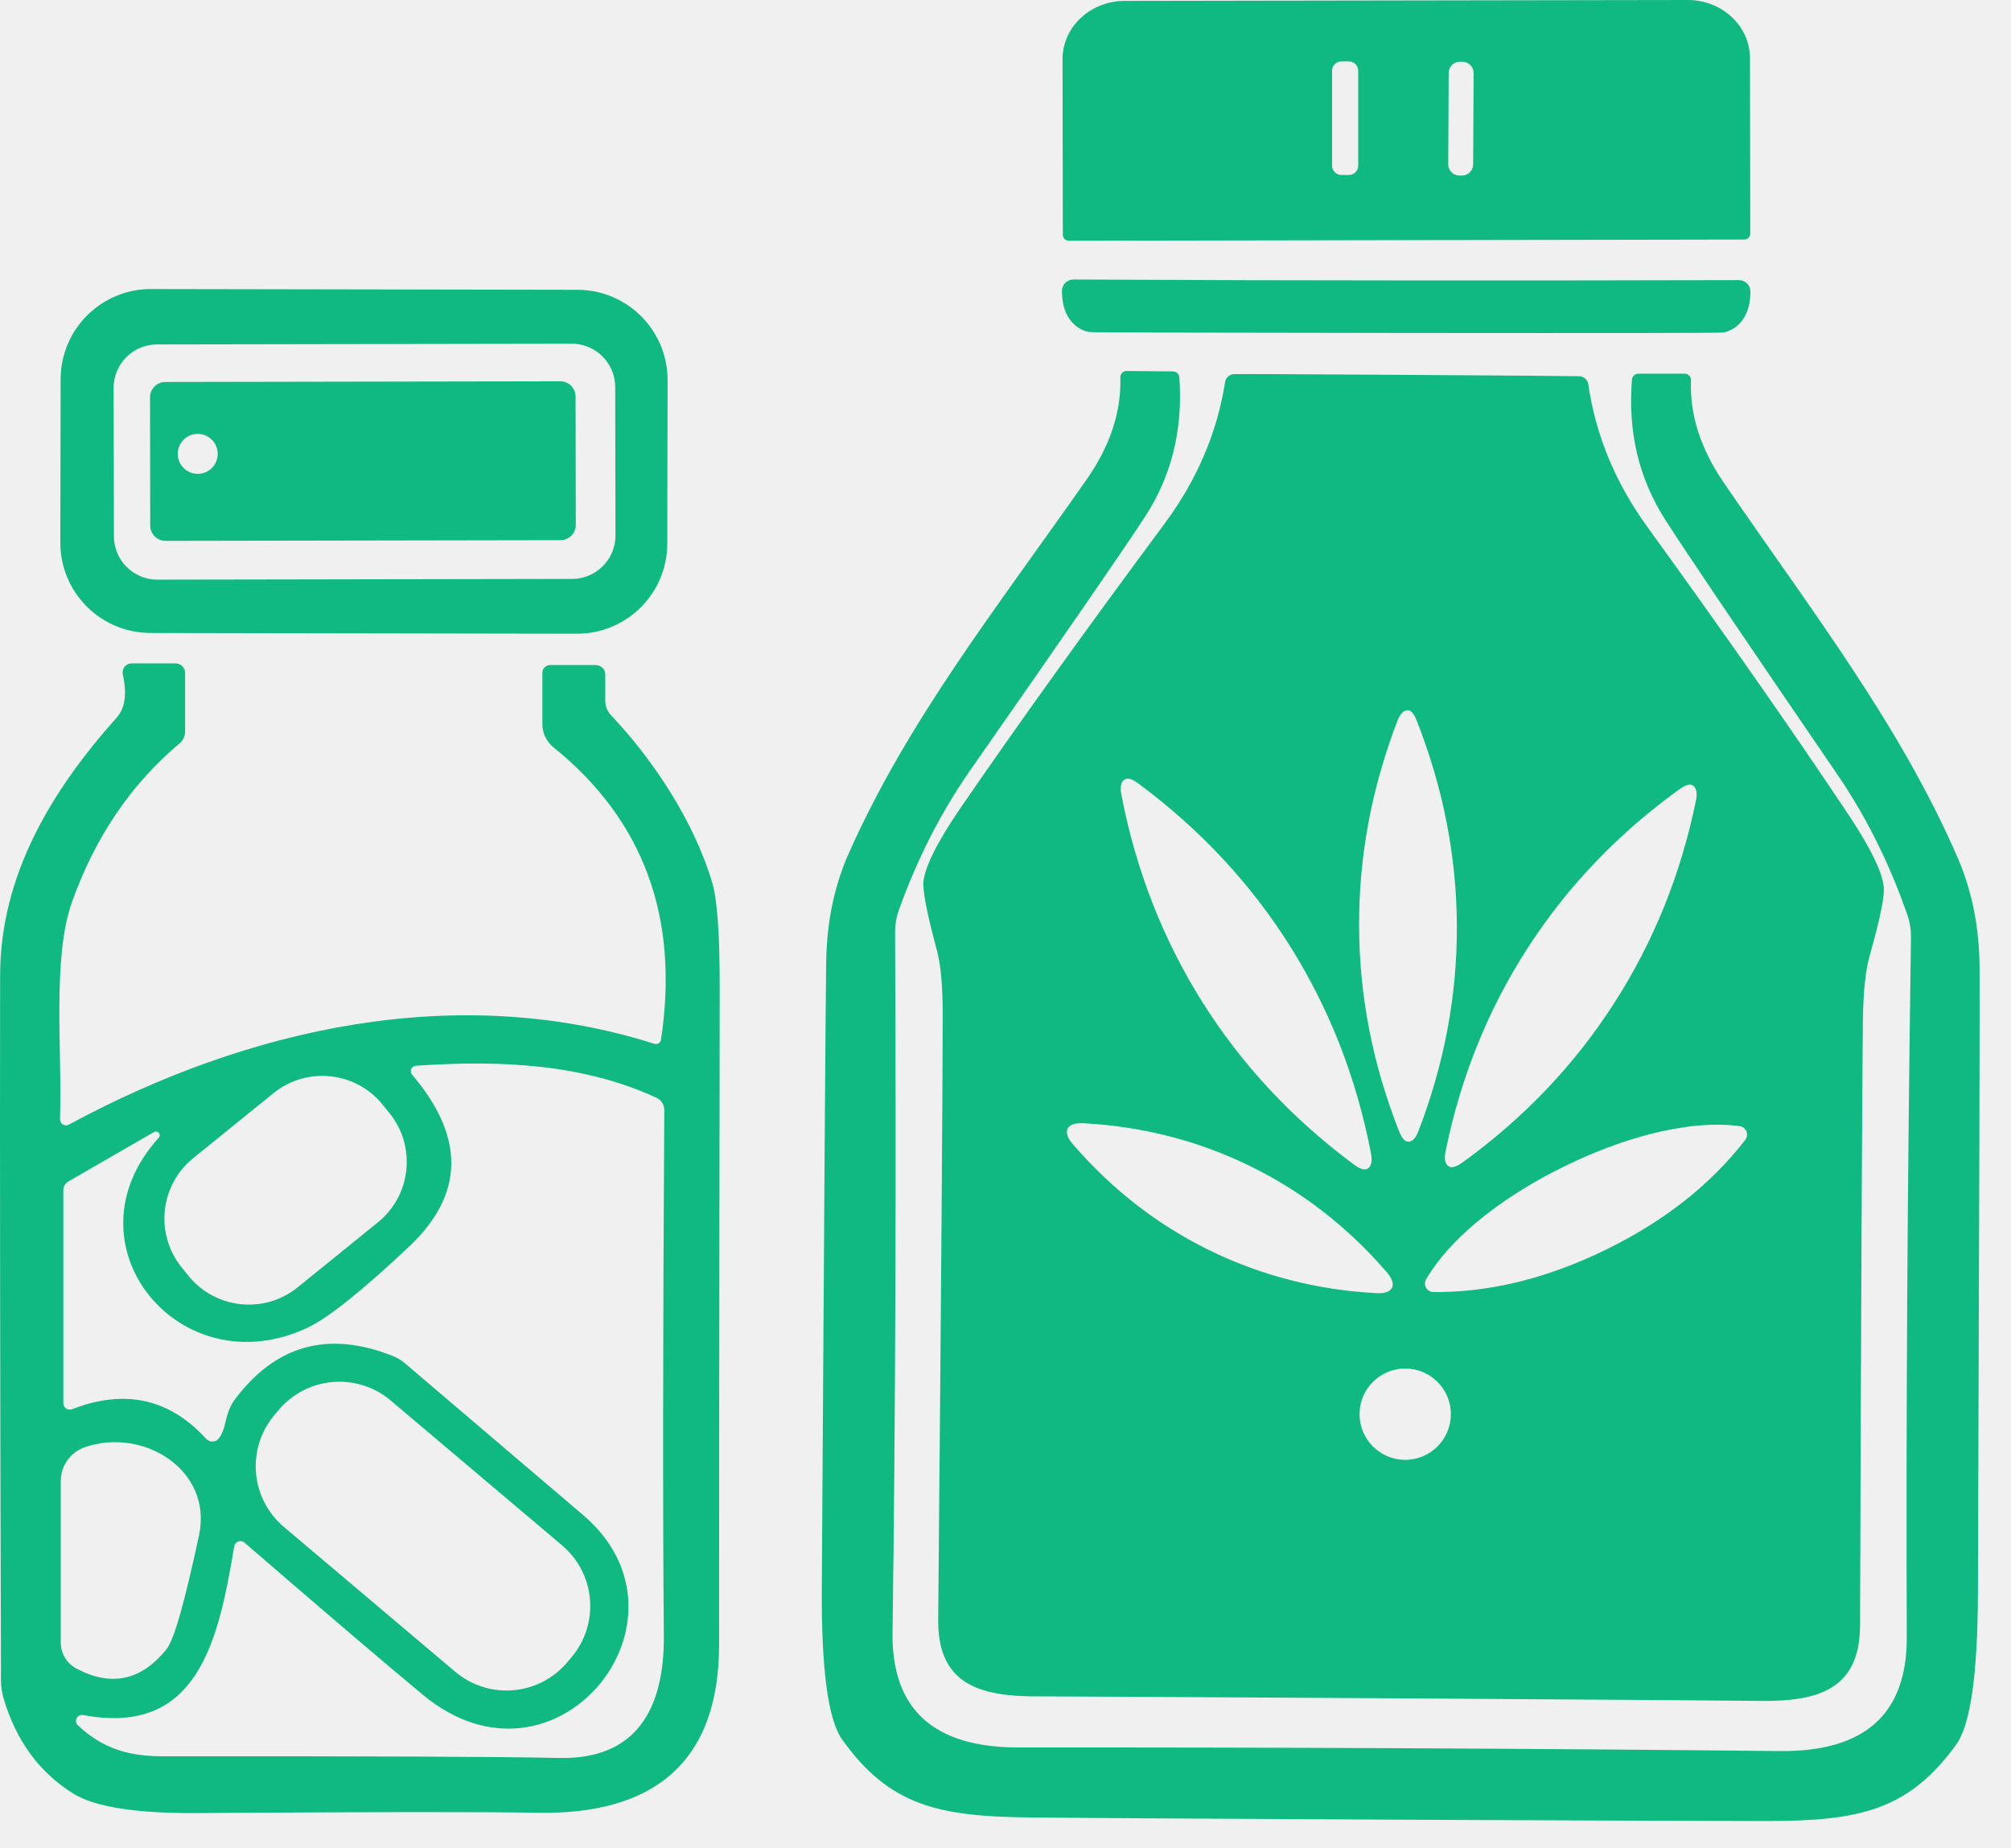
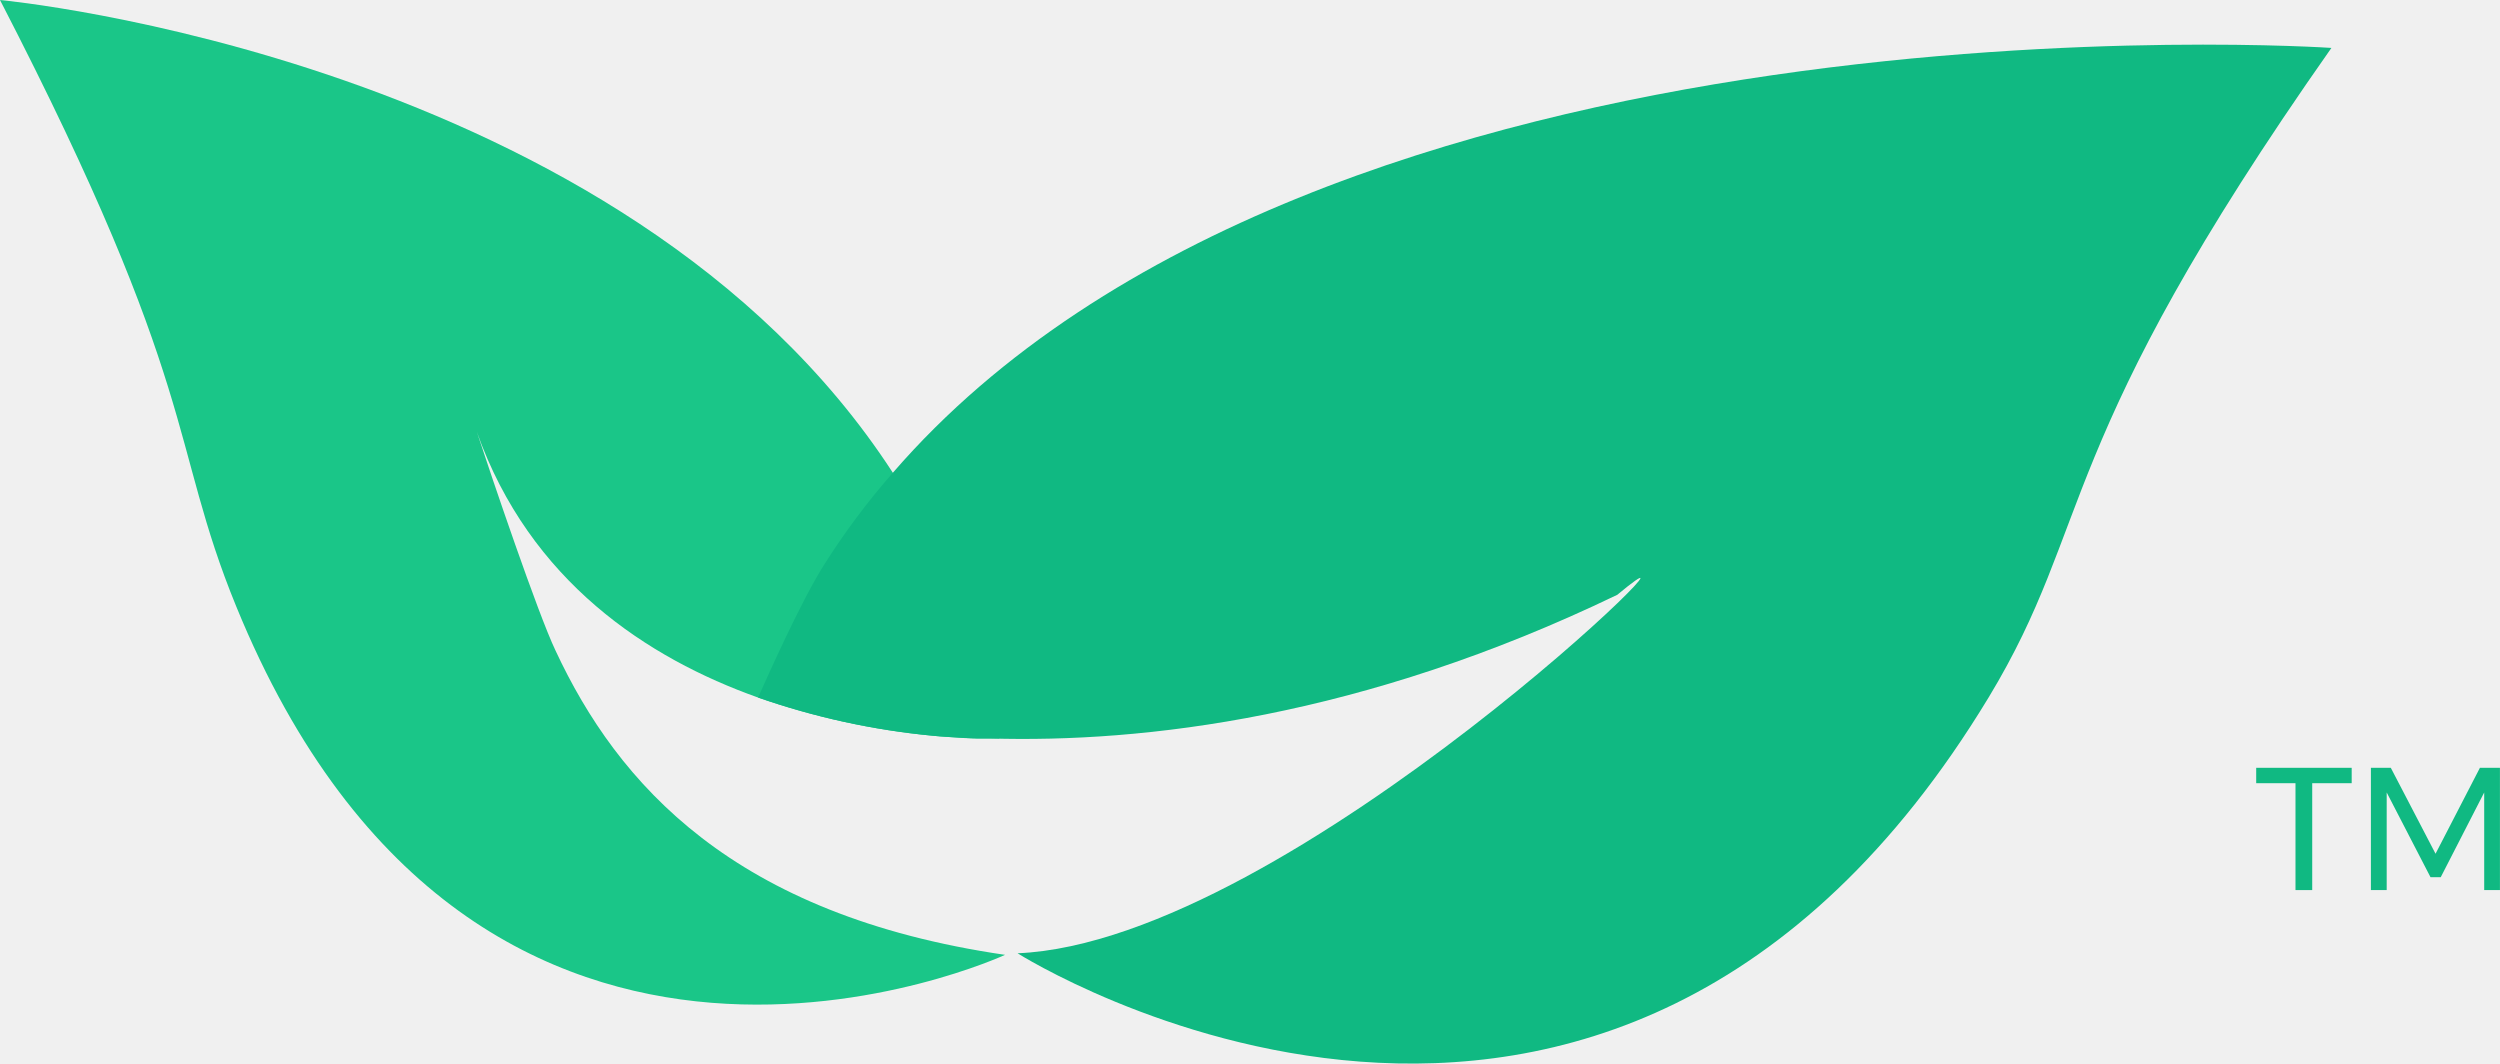
- <svg xmlns="http://www.w3.org/2000/svg" class="looka-1j8o68f" viewBox="0 0 84.654 77.756" style="max-height: 500px" width="84.654" height="77.756">
-   <defs id="SvgjsDefs1011" />
-   <g fill="#ffffff" transform="matrix(0.6321264,0,0,0.6321264,-20.21698,-32.57347)" id="SvgjsG1012">
-     <g fill="#10b982">
-       <path d="M103.16 67.56a.4.4 0 0 1-.4-.4l-.02-11.68a4.14 3.88-.1 0 1 4.14-3.89l37.5-.06a4.14 3.88-.1 0 1 4.14 3.87l.02 11.68a.4.4 0 0 1-.4.4zm19.27-11.32a.62.62 0 0 0-.62-.62h-.5a.62.62 0 0 0-.62.62v6.32a.62.62 0 0 0 .62.62h.5a.62.62 0 0 0 .62-.62zm7.686.154a.75.75 0 0 0-.746-.753l-.16-.001a.75.75 0 0 0-.754.746l-.032 6.08a.75.75 0 0 0 .746.753l.16.001a.75.75 0 0 0 .754-.746zM125.62 70.2q9.93.01 22.16-.02a.77.76.8 0 1 .77.78q-.02 1.74-1.14 2.45a1.87 1.85-65.2 0 1-.69.26q-.31.05-21.1.03t-21.1-.06a1.87 1.85 65.3 0 1-.69-.27q-1.11-.71-1.13-2.45a.77.76-.7 0 1 .77-.78q12.22.06 22.15.06M76.42 87.725a6.01 6.01 0 0 1-6.02 6l-28.4-.05a6.01 6.01 0 0 1-6-6.02l.02-10.88a6.01 6.01 0 0 1 6.02-6l28.4.05a6.01 6.01 0 0 1 6 6.02zm-3.469-10.424a2.89 2.89 0 0 0-2.895-2.885l-27.62.048a2.89 2.89 0 0 0-2.885 2.895l.018 9.88a2.89 2.89 0 0 0 2.895 2.885l27.62-.048a2.89 2.89 0 0 0 2.885-2.895zM125.15 167.93q12.68.06 25.35.19 8.49.09 8.46-7.57-.08-21.51.28-46.59a4.6 4.34-55.9 0 0-.25-1.54q-1.77-5.09-4.61-9.26-9.57-13.99-11.52-17.05-2.62-4.11-2.2-9.31a.43.43 0 0 1 .43-.39h3.08a.42.42 0 0 1 .42.44q-.13 3.45 2.2 6.84c5.88 8.58 11.71 16.08 15.56 24.95q1.44 3.31 1.46 7.36.02 4.12-.11 41.53-.02 8.17-1.44 10.15c-3.19 4.42-6.53 5.09-12.55 5.1q-4.35 0-24.58-.09-20.22-.1-24.58-.15c-6.02-.06-9.35-.76-12.5-5.21q-1.4-2-1.34-10.17.23-37.41.29-41.53.05-4.05 1.53-7.34c3.93-8.83 9.83-16.28 15.79-24.8q2.37-3.37 2.27-6.82a.42.42 0 0 1 .42-.44l3.08.03a.43.43 0 0 1 .43.4q.37 5.2-2.29 9.28-1.98 3.05-11.68 16.94-2.88 4.15-4.7 9.22a4.6 4.34 56.4 0 0-.26 1.54q.12 25.08-.17 46.59-.1 7.66 8.39 7.65 12.67-.01 25.34.05" />
-       <path d="M125.67 76.49q11.03.07 11.5.09a.62.62 0 0 1 .58.52q.74 5.1 3.92 9.49 7.78 10.75 13.28 18.99 1.63 2.43 2.21 3.95a5.22 4.91 31.9 0 1 .26.98q.14.88-.92 4.62-.43 1.49-.46 4.37-.08 6.9-.19 40.25c-.02 4.29-2.8 5.1-6.8 5.03q-1.78-.03-23.93-.17-22.15-.13-23.93-.13c-4 .03-6.77-.82-6.73-5.11q.3-33.35.3-40.25.01-2.88-.4-4.37-1.02-3.76-.87-4.63a5.22 4.91-31.2 0 1 .28-.98q.59-1.51 2.25-3.92 5.61-8.17 13.52-18.83 3.23-4.35 4.03-9.44a.62.62 0 0 1 .59-.51q.47-.02 11.51.05m3.33 36.68q-.03-6.94-2.67-13.65-.27-.7-.6-.7-.42.01-.69.71-2.58 6.72-2.55 13.67.02 6.95 2.66 13.65.28.7.61.7.41 0 .68-.71 2.59-6.72 2.56-13.67m-11.1 1.37q-3.93-6.25-10.08-10.82-.64-.48-.94-.29-.37.23-.22 1.02 1.45 7.52 5.38 13.78 3.93 6.25 10.08 10.82.64.48.94.29.37-.24.22-1.02-1.45-7.52-5.38-13.78m15.81.12q-3.95 6.12-5.46 13.52-.16.78.21 1.01.29.19.93-.27 6.12-4.43 10.06-10.56 3.95-6.12 5.47-13.52.16-.77-.21-1.01-.29-.19-.93.28-6.12 4.43-10.07 10.55m-30.63 12.02q-.2.41.38 1.07 3.89 4.49 9.05 7.02t11.09 2.86q.88.05 1.08-.36t-.38-1.07q-3.89-4.49-9.05-7.02t-11.08-2.86q-.89-.05-1.09.36m33.12 2.49c-3.43 1.67-7.35 4.32-9.25 7.54a.57.57 0 0 0 .49.85q5.63.04 11.48-2.82t9.29-7.32a.57.57 0 0 0-.38-.91c-3.7-.48-8.2.98-11.63 2.66m-7.6 16.52a3.04 3.04 0 0 0-3.04-3.04 3.04 3.04 0 0 0-3.04 3.04 3.04 3.04 0 0 0 3.04 3.04 3.04 3.04 0 0 0 3.04-3.04M70.327 86.475a1.02 1.02 0 0 1-1.018 1.022l-26.3.046a1.02 1.02 0 0 1-1.022-1.018l-.014-8.54a1.02 1.02 0 0 1 1.018-1.022l26.3-.046a1.02 1.02 0 0 1 1.022 1.018zM46.48 81.75a1.33 1.33 0 0 0-1.33-1.33 1.33 1.33 0 0 0-1.33 1.33 1.33 1.33 0 0 0 1.33 1.33 1.33 1.33 0 0 0 1.33-1.33M76 120.76q1.85-12.21-7.18-19.49a1.97 1.96 19.7 0 1-.72-1.52v-3.42a.52.52 0 0 1 .52-.52h3.03a.64.63 0 0 1 .64.63v1.75a1.41 1.38-67.2 0 0 .38.96c2.81 2.96 5.53 7.07 6.74 11.14q.51 1.69.5 7.07-.05 34.77-.04 43.64c.01 8.08-4.58 11.37-12.11 11.23q-5.04-.1-22.67.02-6.07.04-8.23-1.3-3.39-2.11-4.64-6.34a4.46 4.39 37 0 1-.17-1.14q-.09-28.66-.06-46.98c.01-6.73 3.45-12.35 7.77-17.19q.83-.93.4-2.87a.6.6 0 0 1 .59-.73h2.92a.64.63 0 0 1 .64.63v3.91a1.03 1 70.7 0 1-.36.78q-4.86 4.08-7.17 10.56c-1.33 3.73-.65 9.84-.8 14.46a.4.4 0 0 0 .59.37c11.93-6.45 25.87-9.55 38.99-5.38a.34.34 0 0 0 .44-.27m-28.42 33.73c-1.05 6.28-2.41 12.68-10.08 11.23a.4.4 0 0 0-.34.68c1.69 1.58 3.4 2.07 5.73 2.07q20.51-.02 26.33.11c5.08.11 7.02-3.19 6.97-8.18q-.11-12.16.03-34.97a.9.89 12.5 0 0-.52-.81c-4.88-2.24-10.28-2.52-16.02-2.13a.36.36 0 0 0-.25.6q5.31 6.24-.2 11.44-4.71 4.43-6.76 5.4c-8.51 4.01-16.34-5.54-9.93-12.63a.25.25 0 0 0-.31-.39l-5.7 3.29a.66.66 0 0 0-.33.57v14.19a.43.43 0 0 0 .58.4q5.27-2.05 8.93 1.97a.56.55 42.6 0 0 .85-.03q.28-.37.42-1.01.21-.99.6-1.52 4.08-5.52 10.55-2.96a2.9 2.82-13.1 0 1 .83.5q6.09 5.18 11.87 10.11c8.12 6.93-1.84 19.29-10.68 11.96q-3.81-3.16-11.89-10.14a.42.41-65.1 0 0-.68.25m9.885-29.408a5.17 5.17 0 0 0-7.272-.764l-5.346 4.33a5.17 5.17 0 0 0-.765 7.27l.453.56a5.17 5.17 0 0 0 7.272.764l5.346-4.33a5.17 5.17 0 0 0 .765-7.27zm12.573 36.796a5.29 5.29 0 0 0-.626-7.455l-11.411-9.643a5.29 5.29 0 0 0-7.455.626l-.284.336a5.29 5.29 0 0 0 .626 7.455l11.411 9.643a5.29 5.29 0 0 0 7.455-.626zm-32.958.752q3.47 1.84 5.99-1.29.75-.93 2.17-7.61c.91-4.31-3.7-7.19-7.61-5.84a2.39 2.38-9.7 0 0-1.6 2.25v10.76a1.96 1.95 13.9 0 0 1.05 1.73" />
-     </g>
-   </g>
-   <g fill="#ffffff" transform="matrix(3.176872,0,0,3.176872,103.0001,0.5300647)" id="SvgjsG1013">
-     <path d="M5.86 4.5 l-0 -0.26 l-5.86 0 l0 0.64 l3.38 0 l0 15.12 l0.7 0 l0 -15.12 l1.8 0 c-0.027 -0.213 -0.033 -0.34 -0.02 -0.38 z M6.38 4.24 l0 0.64 l1.1 0 l0 -0.64 l-1.1 0 z M10.64 14.16 l0 -9.36 l4.8 0 l0 -0.56 l-5.36 0 l0 9.92 l0.56 0 z M15.64 20 l0 -0.54 l-5 0 l0 -4.14 l0.8 0 l0 -0.54 l-1.36 0 l0 5.22 l5.56 0 z M25.22 4.58 l-0 11.56 c0 0.36 0.007 0.76 0.02 1.2 s0.02 0.667 0.02 0.68 c-0.027 -0.04 -0.123 -0.257 -0.29 -0.65 s-0.33 -0.743 -0.49 -1.05 l-0.28 -0.54 l-0.72 0 l2.2 4.22 l0.18 0 l0 -15.42 l-0.64 0 z M19.6 7.94 l0.28 0.54 l0.72 0 l-2.22 -4.24 l-0.14 0 l0 15.46 l0.62 0 l0 -11.6 c0 -0.333 -0.007 -0.723 -0.02 -1.17 s-0.02 -0.677 -0.02 -0.69 c0.013 0.04 0.107 0.26 0.28 0.66 s0.34 0.747 0.5 1.04 z M33.8 6.14 c0 0.08 0.237 0.843 0.71 2.29 s0.99 3.03 1.55 4.75 s1.313 3.993 2.26 6.82 l0.86 0 l-5.3 -15.76 l-0.16 0 l-5.26 15.76 l0.82 0 z M33.44 15.52 l-0.72 0 l1.2 4.48 l0.72 0 z M50.86 20 l0 -15.76 l-0.66 0 l-3.88 7.22 l-2.58 -4.8 l-0.58 0.32 l3.16 5.86 l3.9 -7.28 l0 14.44 l0.64 0 z M42.42 20 l0 -14.4 l0.16 0.3 l0.58 -0.3 l-0.74 -1.36 l-0.64 0 l0 15.76 l0.64 0 z M58.8 6.14 c0 0.08 0.237 0.843 0.71 2.29 s0.99 3.03 1.55 4.75 s1.313 3.993 2.26 6.82 l0.86 0 l-5.3 -15.76 l-0.16 0 l-5.26 15.76 l0.82 0 z M58.44 15.52 l-0.72 0 l1.2 4.48 l0.72 0 z M71.18 15.22 c0.853 -0.48 1.507 -1.157 1.96 -2.03 s0.68 -1.863 0.68 -2.97 l0 -0.28 c0 -1.64 -0.49 -3 -1.47 -4.08 s-2.377 -1.62 -4.19 -1.62 l-1.38 0 l0 6.34 c0.227 0.013 0.453 0.02 0.68 0.02 l0 -5.72 l0.66 0 c1.64 0 2.88 0.477 3.72 1.43 s1.26 2.177 1.26 3.67 l0 0.22 c0 1.48 -0.42 2.693 -1.26 3.64 s-2.08 1.42 -3.72 1.42 l-0.66 0 l0 0 l-0.68 0 l0 0.64 c0.4 0.013 0.667 0.02 0.8 0.02 l0.58 0 c0.92 0 1.727 -0.14 2.42 -0.42 l2.48 4.5 l0.8 0 z M82.32 4.5 l-0 -0.26 l-5.86 0 l0 0.64 l3.38 0 l0 15.12 l0.7 0 l0 -15.12 l1.8 0 c-0.027 -0.213 -0.033 -0.34 -0.02 -0.38 z M82.84 4.24 l0 0.64 l1.1 0 l0 -0.64 l-1.1 0 z" />
-   </g>
+ <svg xmlns="http://www.w3.org/2000/svg" id="Layer_1" data-name="Layer 1" viewBox="0 0 432.01 183.79">
+   <defs>
+     <style>.cls-1{fill:#1ac688;}.cls-2{fill:#10b982;}</style>
+   </defs>
+   <path class="cls-1" d="M173.68,165s-91,42.17-132.86-60.21C29.15,76.29,34.76,67.31,0,0,0,0,107.71,10,154.26,81.65a126.28,126.28,0,0,1,16.67,38.07c.64,2.58,1.77,7.89,1.77,7.89s-1,0-2.87,0c-.33,0-.64,0-1,0-1.32,0-2.95-.11-4.85-.25-1-.06-2-.14-2.89-.23A128.57,128.57,0,0,1,131,120.54c-19.08-6.79-39.43-20.07-48.6-45.91C84.93,82.35,92.93,106,96,112.43,106.76,135.49,126.77,158.16,173.68,165Z" />
+   <path class="cls-2" d="M402.88,8.28C354.45,77.19,362,90.18,343.65,120.51c-65.93,108.89-167.81,44.22-167.81,44.22,47.42-2,126.29-80.81,103.64-61.95-44,21.21-81.87,25.61-108.39,24.83l-1.26,0c-.33,0-.64,0-1,0-1.66-.06-3.28-.14-4.85-.25-1-.06-2-.14-2.89-.23A128.57,128.57,0,0,1,131,120.54c1.54-3.45,7.37-16.56,11.36-22.87a126.07,126.07,0,0,1,11.95-16C228.14-3.62,402.88,8.28,402.88,8.28Z" />
+   <path class="cls-2" d="M389.88,132.68h16.5v2.66h-6.82v18.47h-2.89V135.34h-6.79Z" />
+   <path class="cls-2" d="M409.7,132.68h3.44l7.73,14.85,7.67-14.85H432v21.13h-2.72l0-16.87-7.51,14.64H420l-7.57-14.64v16.87H409.7Z" />
</svg>
